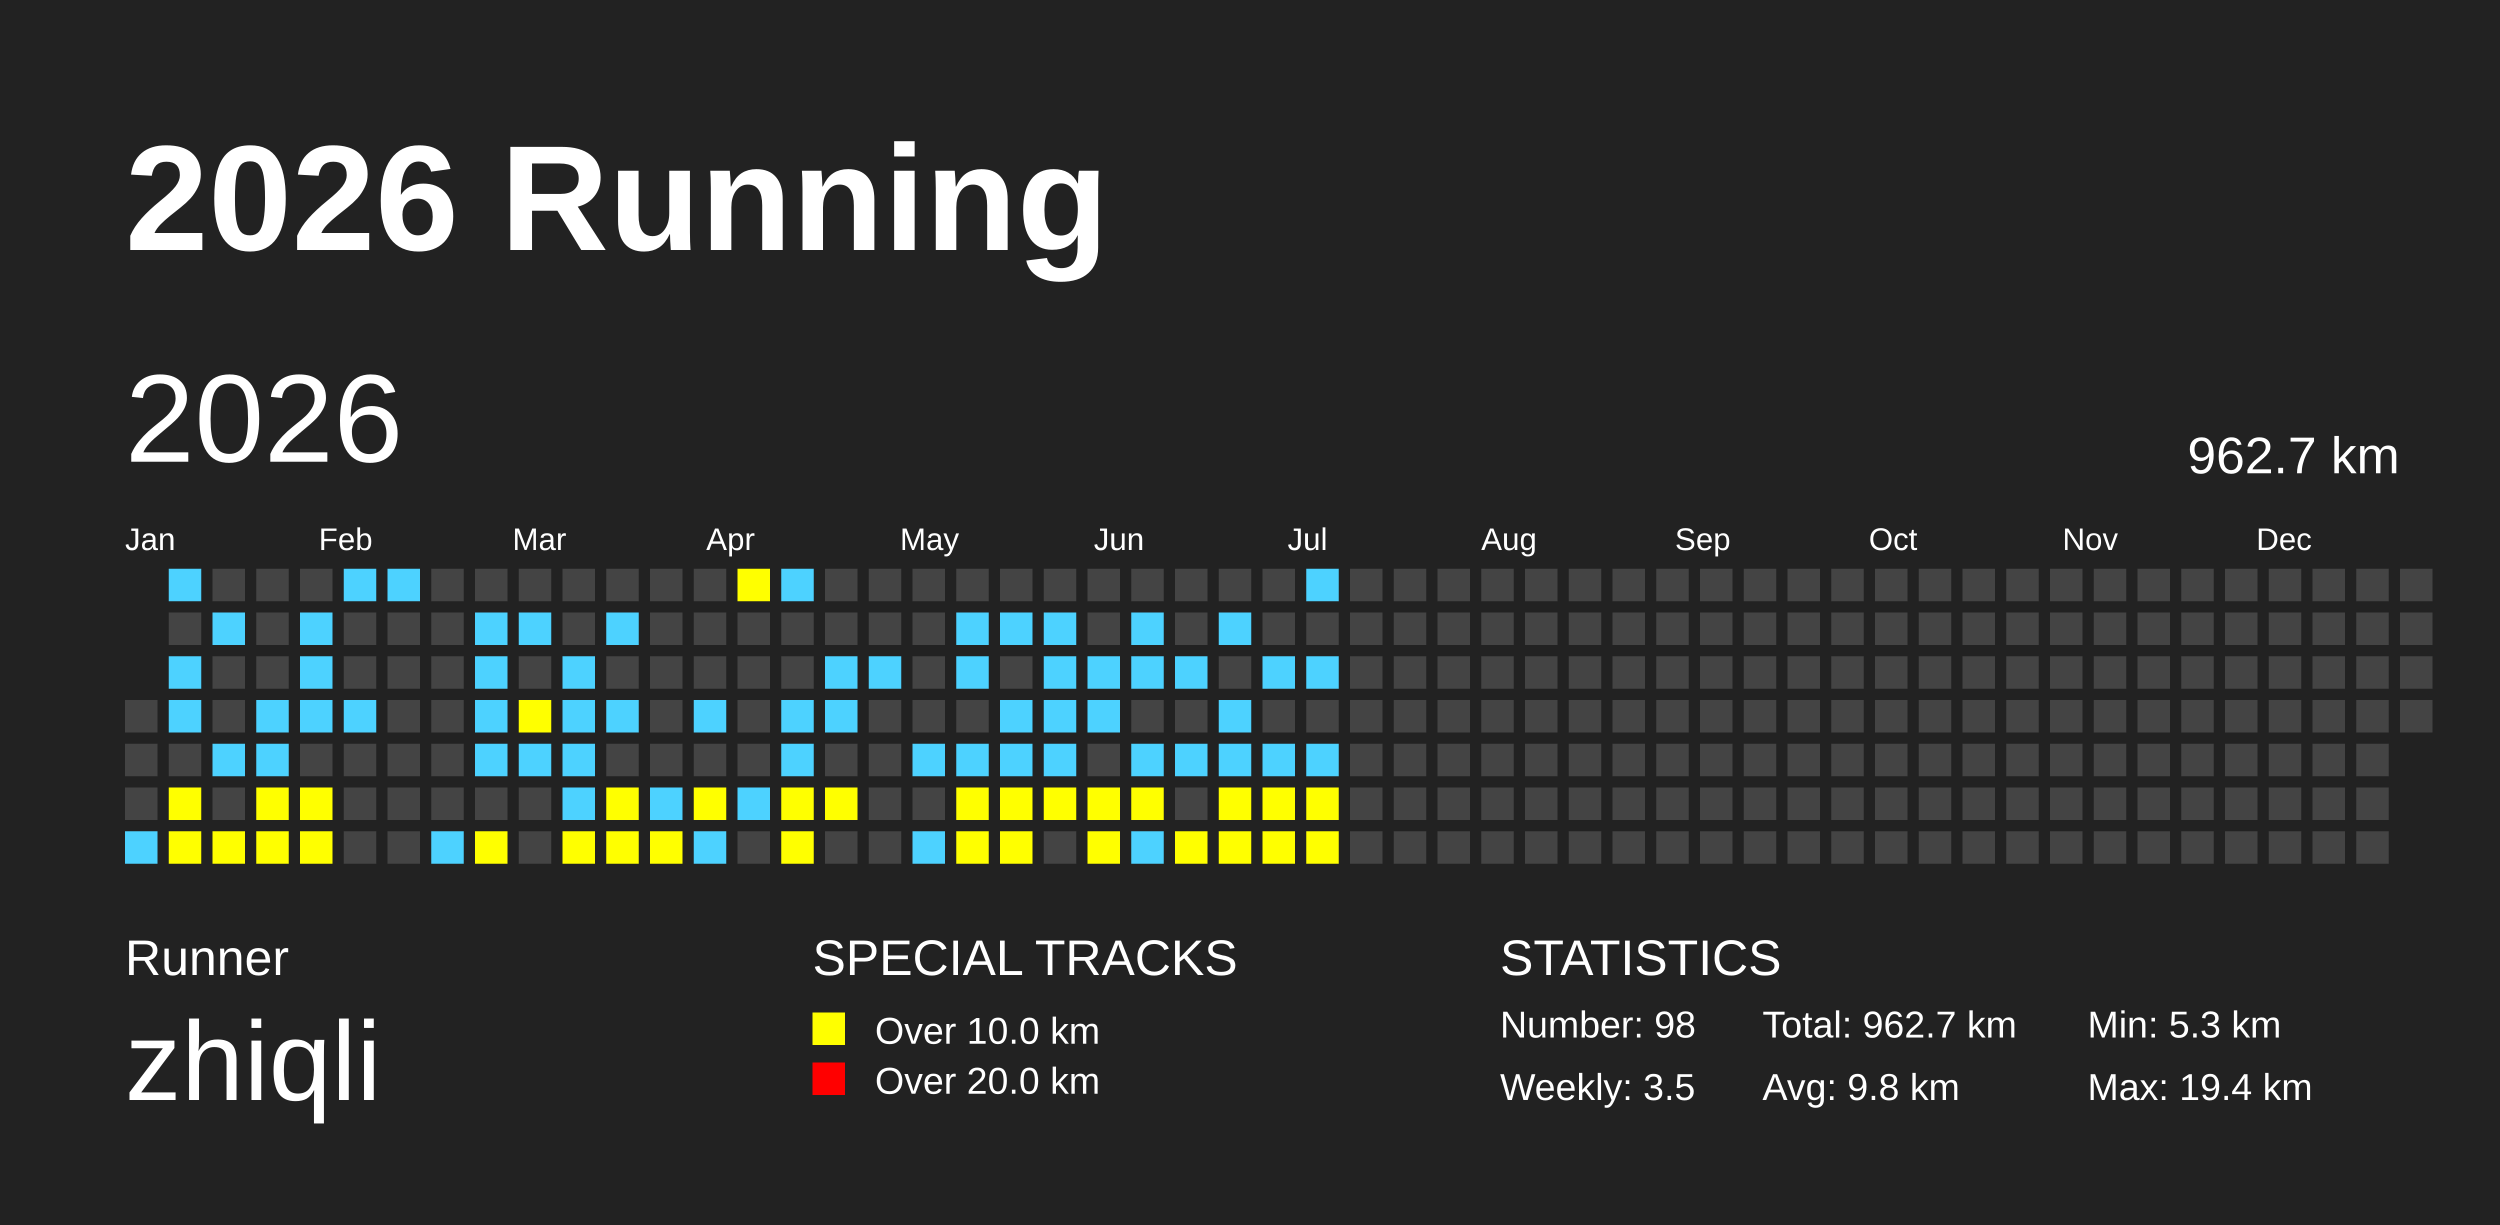
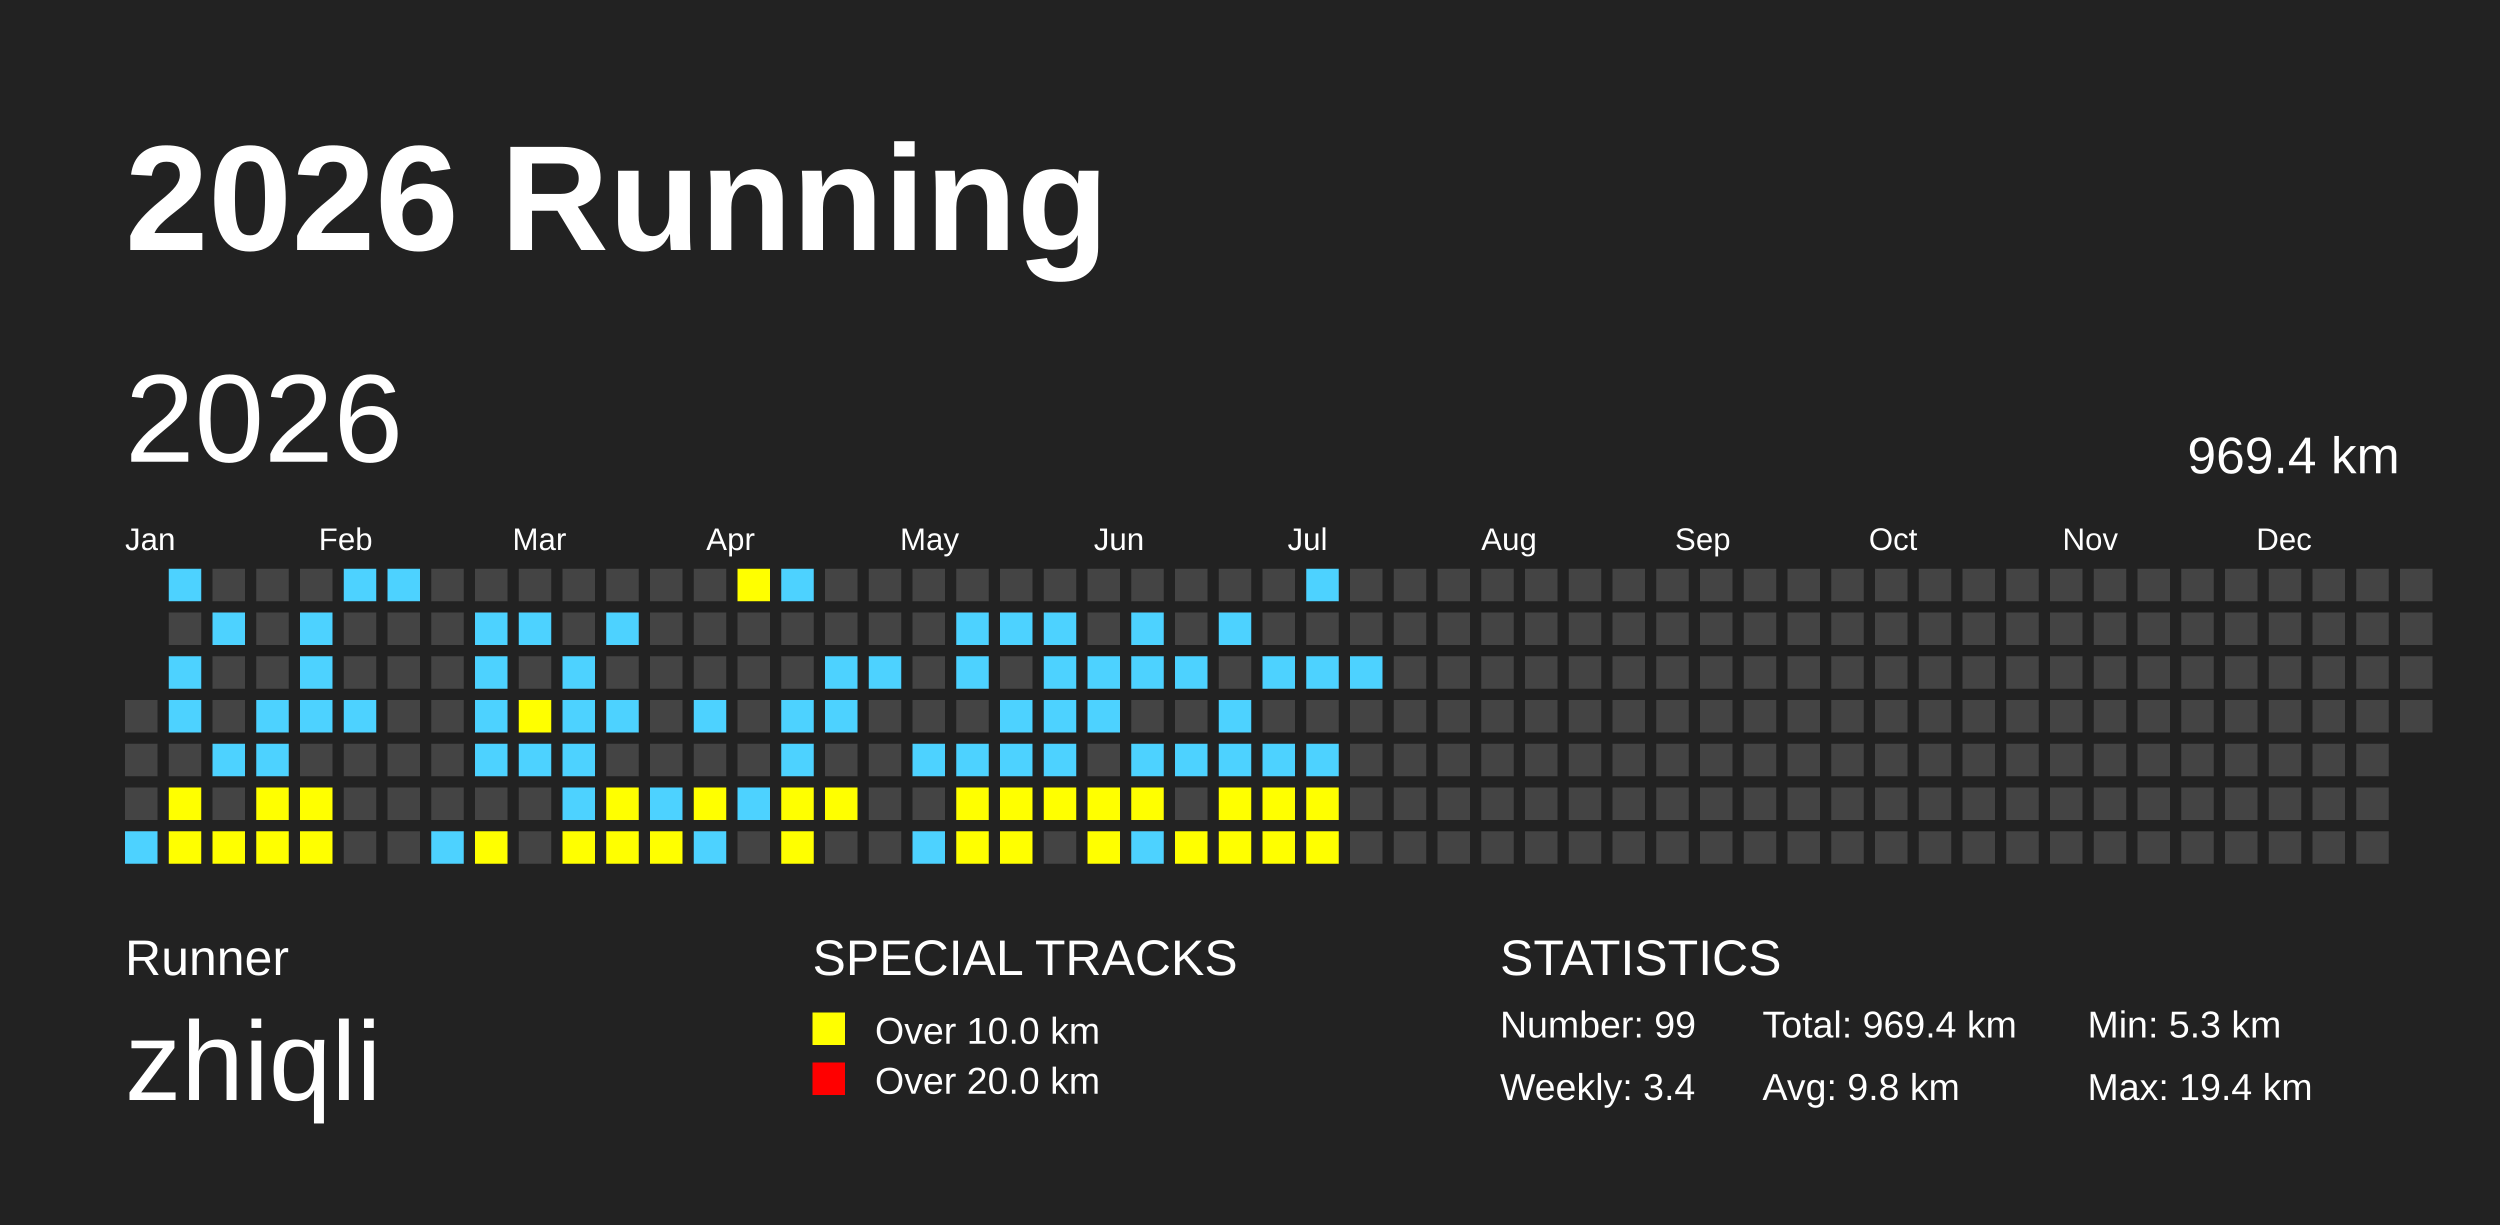
<svg xmlns="http://www.w3.org/2000/svg" baseProfile="full" height="98mm" version="1.1" viewBox="0,0,200,98" width="200mm">
  <defs />
  <rect fill="#222222" height="98" width="200" x="0" y="0" />
  <text fill="#FFFFFF" style="font-size:12px; font-family:Arial; font-weight:bold;" x="10" y="20">2026 Running</text>
  <text fill="#FFFFFF" style="font-size:4px; font-family:Arial" x="10" y="78">Runner</text>
  <text fill="#FFFFFF" style="font-size:9px; font-family:Arial" x="10" y="88">zhiqli</text>
  <text fill="#FFFFFF" style="font-size:4px; font-family:Arial" x="65" y="78">SPECIAL TRACKS</text>
  <rect fill="yellow" height="2.6" width="2.6" x="65" y="81" />
  <text fill="#FFFFFF" style="font-size:3px; font-family:Arial" x="70" y="83.5">Over 10.0 km</text>
  <rect fill="red" height="2.6" width="2.6" x="65" y="85" />
  <text fill="#FFFFFF" style="font-size:3px; font-family:Arial" x="70" y="87.5">Over 20.0 km</text>
  <text fill="#FFFFFF" style="font-size:4px; font-family:Arial" x="120" y="78">STATISTICS</text>
-   <text fill="#FFFFFF" style="font-size:3px; font-family:Arial" x="120" y="83">Number: 98</text>
-   <text fill="#FFFFFF" style="font-size:3px; font-family:Arial" x="120" y="88">Weekly: 3.5</text>
-   <text fill="#FFFFFF" style="font-size:3px; font-family:Arial" x="141" y="83">Total: 962.7 km</text>
+   <text fill="#FFFFFF" style="font-size:3px; font-family:Arial" x="120" y="83">Number: 99</text>
+   <text fill="#FFFFFF" style="font-size:3px; font-family:Arial" x="120" y="88">Weekly: 3.4</text>
+   <text fill="#FFFFFF" style="font-size:3px; font-family:Arial" x="141" y="83">Total: 969.4 km</text>
  <text fill="#FFFFFF" style="font-size:3px; font-family:Arial" x="141" y="88">Avg: 9.8 km</text>
  <text fill="#FFFFFF" style="font-size:3px; font-family:Arial" x="167" y="83">Min: 5.3 km</text>
  <text fill="#FFFFFF" style="font-size:3px; font-family:Arial" x="167" y="88">Max: 19.4 km</text>
  <text dominant-baseline="hanging" fill="#FFFFFF" style="font-size:10.0px; font-family:Arial;" x="10" y="30">2026</text>
-   <text dominant-baseline="hanging" fill="#FFFFFF" style="font-size:4.125px; font-family:Arial;" x="175" y="35">962.7 km</text>
+   <text dominant-baseline="hanging" fill="#FFFFFF" style="font-size:4.125px; font-family:Arial;" x="175" y="35">969.4 km</text>
  <text fill="#FFFFFF" style="font-size:2.5px; font-family:Arial" x="10.0" y="44">Jan</text>
  <text fill="#FFFFFF" style="font-size:2.5px; font-family:Arial" x="25.5" y="44">Feb</text>
  <text fill="#FFFFFF" style="font-size:2.5px; font-family:Arial" x="41.0" y="44">Mar</text>
  <text fill="#FFFFFF" style="font-size:2.5px; font-family:Arial" x="56.5" y="44">Apr</text>
  <text fill="#FFFFFF" style="font-size:2.5px; font-family:Arial" x="72.0" y="44">May</text>
  <text fill="#FFFFFF" style="font-size:2.5px; font-family:Arial" x="87.5" y="44">Jun</text>
  <text fill="#FFFFFF" style="font-size:2.5px; font-family:Arial" x="103.0" y="44">Jul</text>
  <text fill="#FFFFFF" style="font-size:2.5px; font-family:Arial" x="118.5" y="44">Aug</text>
  <text fill="#FFFFFF" style="font-size:2.5px; font-family:Arial" x="134.0" y="44">Sep</text>
  <text fill="#FFFFFF" style="font-size:2.5px; font-family:Arial" x="149.5" y="44">Oct</text>
  <text fill="#FFFFFF" style="font-size:2.5px; font-family:Arial" x="165.0" y="44">Nov</text>
  <text fill="#FFFFFF" style="font-size:2.5px; font-family:Arial" x="180.5" y="44">Dec</text>
  <rect fill="#444444" height="2.6" width="2.6" x="10.0" y="56.0" />
  <rect fill="#444444" height="2.6" width="2.6" x="10.0" y="59.5" />
  <rect fill="#444444" height="2.6" width="2.6" x="10.0" y="63.0" />
  <rect fill="#4DD2FF" height="2.6" width="2.6" x="10.0" y="66.5" />
  <rect fill="#4DD2FF" height="2.6" width="2.6" x="13.5" y="45.5" />
  <rect fill="#444444" height="2.6" width="2.6" x="13.5" y="49.0" />
  <rect fill="#4DD2FF" height="2.6" width="2.6" x="13.5" y="52.5" />
  <rect fill="#4DD2FF" height="2.6" width="2.6" x="13.5" y="56.0" />
  <rect fill="#444444" height="2.6" width="2.6" x="13.5" y="59.5" />
  <rect fill="yellow" height="2.6" width="2.6" x="13.5" y="63.0" />
  <rect fill="yellow" height="2.6" width="2.6" x="13.5" y="66.5" />
  <rect fill="#444444" height="2.6" width="2.6" x="17.0" y="45.5" />
  <rect fill="#4DD2FF" height="2.6" width="2.6" x="17.0" y="49.0" />
  <rect fill="#444444" height="2.6" width="2.6" x="17.0" y="52.5" />
  <rect fill="#444444" height="2.6" width="2.6" x="17.0" y="56.0" />
  <rect fill="#4DD2FF" height="2.6" width="2.6" x="17.0" y="59.5" />
  <rect fill="#444444" height="2.6" width="2.6" x="17.0" y="63.0" />
  <rect fill="yellow" height="2.6" width="2.6" x="17.0" y="66.5" />
  <rect fill="#444444" height="2.6" width="2.6" x="20.5" y="45.5" />
  <rect fill="#444444" height="2.6" width="2.6" x="20.5" y="49.0" />
  <rect fill="#444444" height="2.6" width="2.6" x="20.5" y="52.5" />
  <rect fill="#4DD2FF" height="2.6" width="2.6" x="20.5" y="56.0" />
  <rect fill="#4DD2FF" height="2.6" width="2.6" x="20.5" y="59.5" />
  <rect fill="yellow" height="2.6" width="2.6" x="20.5" y="63.0" />
  <rect fill="yellow" height="2.6" width="2.6" x="20.5" y="66.5" />
  <rect fill="#444444" height="2.6" width="2.6" x="24.0" y="45.5" />
  <rect fill="#4DD2FF" height="2.6" width="2.6" x="24.0" y="49.0" />
  <rect fill="#4DD2FF" height="2.6" width="2.6" x="24.0" y="52.5" />
  <rect fill="#4DD2FF" height="2.6" width="2.6" x="24.0" y="56.0" />
  <rect fill="#444444" height="2.6" width="2.6" x="24.0" y="59.5" />
  <rect fill="yellow" height="2.6" width="2.6" x="24.0" y="63.0" />
  <rect fill="yellow" height="2.6" width="2.6" x="24.0" y="66.5" />
  <rect fill="#4DD2FF" height="2.6" width="2.6" x="27.5" y="45.5" />
  <rect fill="#444444" height="2.6" width="2.6" x="27.5" y="49.0" />
  <rect fill="#444444" height="2.6" width="2.6" x="27.5" y="52.5" />
  <rect fill="#4DD2FF" height="2.6" width="2.6" x="27.5" y="56.0" />
  <rect fill="#444444" height="2.6" width="2.6" x="27.5" y="59.5" />
  <rect fill="#444444" height="2.6" width="2.6" x="27.5" y="63.0" />
  <rect fill="#444444" height="2.6" width="2.6" x="27.5" y="66.5" />
  <rect fill="#4DD2FF" height="2.6" width="2.6" x="31.0" y="45.5" />
  <rect fill="#444444" height="2.6" width="2.6" x="31.0" y="49.0" />
  <rect fill="#444444" height="2.6" width="2.6" x="31.0" y="52.5" />
  <rect fill="#444444" height="2.6" width="2.6" x="31.0" y="56.0" />
  <rect fill="#444444" height="2.6" width="2.6" x="31.0" y="59.5" />
  <rect fill="#444444" height="2.6" width="2.6" x="31.0" y="63.0" />
  <rect fill="#444444" height="2.6" width="2.6" x="31.0" y="66.5" />
  <rect fill="#444444" height="2.6" width="2.6" x="34.5" y="45.5" />
  <rect fill="#444444" height="2.6" width="2.6" x="34.5" y="49.0" />
  <rect fill="#444444" height="2.6" width="2.6" x="34.5" y="52.5" />
  <rect fill="#444444" height="2.6" width="2.6" x="34.5" y="56.0" />
  <rect fill="#444444" height="2.6" width="2.6" x="34.5" y="59.5" />
  <rect fill="#444444" height="2.6" width="2.6" x="34.5" y="63.0" />
  <rect fill="#4DD2FF" height="2.6" width="2.6" x="34.5" y="66.5" />
  <rect fill="#444444" height="2.6" width="2.6" x="38.0" y="45.5" />
  <rect fill="#4DD2FF" height="2.6" width="2.6" x="38.0" y="49.0" />
  <rect fill="#4DD2FF" height="2.6" width="2.6" x="38.0" y="52.5" />
  <rect fill="#4DD2FF" height="2.6" width="2.6" x="38.0" y="56.0" />
  <rect fill="#4DD2FF" height="2.6" width="2.6" x="38.0" y="59.5" />
  <rect fill="#444444" height="2.6" width="2.6" x="38.0" y="63.0" />
  <rect fill="yellow" height="2.6" width="2.6" x="38.0" y="66.5" />
  <rect fill="#444444" height="2.6" width="2.6" x="41.5" y="45.5" />
  <rect fill="#4DD2FF" height="2.6" width="2.6" x="41.5" y="49.0" />
  <rect fill="#444444" height="2.6" width="2.6" x="41.5" y="52.5" />
  <rect fill="yellow" height="2.6" width="2.6" x="41.5" y="56.0" />
  <rect fill="#4DD2FF" height="2.6" width="2.6" x="41.5" y="59.5" />
  <rect fill="#444444" height="2.6" width="2.6" x="41.5" y="63.0" />
  <rect fill="#444444" height="2.6" width="2.6" x="41.5" y="66.5" />
  <rect fill="#444444" height="2.6" width="2.6" x="45.0" y="45.5" />
  <rect fill="#444444" height="2.6" width="2.6" x="45.0" y="49.0" />
  <rect fill="#4DD2FF" height="2.6" width="2.6" x="45.0" y="52.5" />
  <rect fill="#4DD2FF" height="2.6" width="2.6" x="45.0" y="56.0" />
  <rect fill="#4DD2FF" height="2.6" width="2.6" x="45.0" y="59.5" />
  <rect fill="#4DD2FF" height="2.6" width="2.6" x="45.0" y="63.0" />
  <rect fill="yellow" height="2.6" width="2.6" x="45.0" y="66.5" />
  <rect fill="#444444" height="2.6" width="2.6" x="48.5" y="45.5" />
  <rect fill="#4DD2FF" height="2.6" width="2.6" x="48.5" y="49.0" />
  <rect fill="#444444" height="2.6" width="2.6" x="48.5" y="52.5" />
  <rect fill="#4DD2FF" height="2.6" width="2.6" x="48.5" y="56.0" />
  <rect fill="#444444" height="2.6" width="2.6" x="48.5" y="59.5" />
  <rect fill="yellow" height="2.6" width="2.6" x="48.5" y="63.0" />
  <rect fill="yellow" height="2.6" width="2.6" x="48.5" y="66.5" />
  <rect fill="#444444" height="2.6" width="2.6" x="52.0" y="45.5" />
  <rect fill="#444444" height="2.6" width="2.6" x="52.0" y="49.0" />
  <rect fill="#444444" height="2.6" width="2.6" x="52.0" y="52.5" />
  <rect fill="#444444" height="2.6" width="2.6" x="52.0" y="56.0" />
  <rect fill="#444444" height="2.6" width="2.6" x="52.0" y="59.5" />
  <rect fill="#4DD2FF" height="2.6" width="2.6" x="52.0" y="63.0" />
  <rect fill="yellow" height="2.6" width="2.6" x="52.0" y="66.5" />
  <rect fill="#444444" height="2.6" width="2.6" x="55.5" y="45.5" />
  <rect fill="#444444" height="2.6" width="2.6" x="55.5" y="49.0" />
  <rect fill="#444444" height="2.6" width="2.6" x="55.5" y="52.5" />
  <rect fill="#4DD2FF" height="2.6" width="2.6" x="55.5" y="56.0" />
  <rect fill="#444444" height="2.6" width="2.6" x="55.5" y="59.5" />
  <rect fill="yellow" height="2.6" width="2.6" x="55.5" y="63.0" />
  <rect fill="#4DD2FF" height="2.6" width="2.6" x="55.5" y="66.5" />
  <rect fill="yellow" height="2.6" width="2.6" x="59.0" y="45.5" />
  <rect fill="#444444" height="2.6" width="2.6" x="59.0" y="49.0" />
  <rect fill="#444444" height="2.6" width="2.6" x="59.0" y="52.5" />
  <rect fill="#444444" height="2.6" width="2.6" x="59.0" y="56.0" />
  <rect fill="#444444" height="2.6" width="2.6" x="59.0" y="59.5" />
  <rect fill="#4DD2FF" height="2.6" width="2.6" x="59.0" y="63.0" />
  <rect fill="#444444" height="2.6" width="2.6" x="59.0" y="66.5" />
  <rect fill="#4DD2FF" height="2.6" width="2.6" x="62.5" y="45.5" />
  <rect fill="#444444" height="2.6" width="2.6" x="62.5" y="49.0" />
  <rect fill="#444444" height="2.6" width="2.6" x="62.5" y="52.5" />
  <rect fill="#4DD2FF" height="2.6" width="2.6" x="62.5" y="56.0" />
  <rect fill="#4DD2FF" height="2.6" width="2.6" x="62.5" y="59.5" />
  <rect fill="yellow" height="2.6" width="2.6" x="62.5" y="63.0" />
  <rect fill="yellow" height="2.6" width="2.6" x="62.5" y="66.5" />
  <rect fill="#444444" height="2.6" width="2.6" x="66.0" y="45.5" />
  <rect fill="#444444" height="2.6" width="2.6" x="66.0" y="49.0" />
  <rect fill="#4DD2FF" height="2.6" width="2.6" x="66.0" y="52.5" />
  <rect fill="#4DD2FF" height="2.6" width="2.6" x="66.0" y="56.0" />
  <rect fill="#444444" height="2.6" width="2.6" x="66.0" y="59.5" />
  <rect fill="yellow" height="2.6" width="2.6" x="66.0" y="63.0" />
  <rect fill="#444444" height="2.6" width="2.6" x="66.0" y="66.5" />
  <rect fill="#444444" height="2.6" width="2.6" x="69.5" y="45.5" />
  <rect fill="#444444" height="2.6" width="2.6" x="69.5" y="49.0" />
  <rect fill="#4DD2FF" height="2.6" width="2.6" x="69.5" y="52.5" />
  <rect fill="#444444" height="2.6" width="2.6" x="69.5" y="56.0" />
  <rect fill="#444444" height="2.6" width="2.6" x="69.5" y="59.5" />
  <rect fill="#444444" height="2.6" width="2.6" x="69.5" y="63.0" />
  <rect fill="#444444" height="2.6" width="2.6" x="69.5" y="66.5" />
  <rect fill="#444444" height="2.6" width="2.6" x="73.0" y="45.5" />
  <rect fill="#444444" height="2.6" width="2.6" x="73.0" y="49.0" />
  <rect fill="#444444" height="2.6" width="2.6" x="73.0" y="52.5" />
  <rect fill="#444444" height="2.6" width="2.6" x="73.0" y="56.0" />
  <rect fill="#4DD2FF" height="2.6" width="2.6" x="73.0" y="59.5" />
  <rect fill="#444444" height="2.6" width="2.6" x="73.0" y="63.0" />
  <rect fill="#4DD2FF" height="2.6" width="2.6" x="73.0" y="66.5" />
  <rect fill="#444444" height="2.6" width="2.6" x="76.5" y="45.5" />
  <rect fill="#4DD2FF" height="2.6" width="2.6" x="76.5" y="49.0" />
  <rect fill="#4DD2FF" height="2.6" width="2.6" x="76.5" y="52.5" />
  <rect fill="#444444" height="2.6" width="2.6" x="76.5" y="56.0" />
  <rect fill="#4DD2FF" height="2.6" width="2.6" x="76.5" y="59.5" />
  <rect fill="yellow" height="2.6" width="2.6" x="76.5" y="63.0" />
  <rect fill="yellow" height="2.6" width="2.6" x="76.5" y="66.5" />
  <rect fill="#444444" height="2.6" width="2.6" x="80.0" y="45.5" />
  <rect fill="#4DD2FF" height="2.6" width="2.6" x="80.0" y="49.0" />
  <rect fill="#444444" height="2.6" width="2.6" x="80.0" y="52.5" />
  <rect fill="#4DD2FF" height="2.6" width="2.6" x="80.0" y="56.0" />
  <rect fill="#4DD2FF" height="2.6" width="2.6" x="80.0" y="59.5" />
  <rect fill="yellow" height="2.6" width="2.6" x="80.0" y="63.0" />
  <rect fill="yellow" height="2.6" width="2.6" x="80.0" y="66.5" />
  <rect fill="#444444" height="2.6" width="2.6" x="83.5" y="45.5" />
  <rect fill="#4DD2FF" height="2.6" width="2.6" x="83.5" y="49.0" />
  <rect fill="#4DD2FF" height="2.6" width="2.6" x="83.5" y="52.5" />
  <rect fill="#4DD2FF" height="2.6" width="2.6" x="83.5" y="56.0" />
  <rect fill="#4DD2FF" height="2.6" width="2.6" x="83.5" y="59.5" />
  <rect fill="yellow" height="2.6" width="2.6" x="83.5" y="63.0" />
  <rect fill="#444444" height="2.6" width="2.6" x="83.5" y="66.5" />
  <rect fill="#444444" height="2.6" width="2.6" x="87.0" y="45.5" />
  <rect fill="#444444" height="2.6" width="2.6" x="87.0" y="49.0" />
  <rect fill="#4DD2FF" height="2.6" width="2.6" x="87.0" y="52.5" />
  <rect fill="#4DD2FF" height="2.6" width="2.6" x="87.0" y="56.0" />
  <rect fill="#444444" height="2.6" width="2.6" x="87.0" y="59.5" />
  <rect fill="yellow" height="2.6" width="2.6" x="87.0" y="63.0" />
  <rect fill="yellow" height="2.6" width="2.6" x="87.0" y="66.5" />
  <rect fill="#444444" height="2.6" width="2.6" x="90.5" y="45.5" />
  <rect fill="#4DD2FF" height="2.6" width="2.6" x="90.5" y="49.0" />
  <rect fill="#4DD2FF" height="2.6" width="2.6" x="90.5" y="52.5" />
  <rect fill="#444444" height="2.6" width="2.6" x="90.5" y="56.0" />
  <rect fill="#4DD2FF" height="2.6" width="2.6" x="90.5" y="59.5" />
  <rect fill="yellow" height="2.6" width="2.6" x="90.5" y="63.0" />
  <rect fill="#4DD2FF" height="2.6" width="2.6" x="90.5" y="66.5" />
  <rect fill="#444444" height="2.6" width="2.6" x="94.0" y="45.5" />
  <rect fill="#444444" height="2.6" width="2.6" x="94.0" y="49.0" />
  <rect fill="#4DD2FF" height="2.6" width="2.6" x="94.0" y="52.5" />
  <rect fill="#444444" height="2.6" width="2.6" x="94.0" y="56.0" />
  <rect fill="#4DD2FF" height="2.6" width="2.6" x="94.0" y="59.5" />
  <rect fill="#444444" height="2.6" width="2.6" x="94.0" y="63.0" />
  <rect fill="yellow" height="2.6" width="2.6" x="94.0" y="66.5" />
  <rect fill="#444444" height="2.6" width="2.6" x="97.5" y="45.5" />
  <rect fill="#4DD2FF" height="2.6" width="2.6" x="97.5" y="49.0" />
  <rect fill="#444444" height="2.6" width="2.6" x="97.5" y="52.5" />
  <rect fill="#4DD2FF" height="2.6" width="2.6" x="97.5" y="56.0" />
  <rect fill="#4DD2FF" height="2.6" width="2.6" x="97.5" y="59.5" />
  <rect fill="yellow" height="2.6" width="2.6" x="97.5" y="63.0" />
  <rect fill="yellow" height="2.6" width="2.6" x="97.5" y="66.5" />
  <rect fill="#444444" height="2.6" width="2.6" x="101.0" y="45.5" />
  <rect fill="#444444" height="2.6" width="2.6" x="101.0" y="49.0" />
  <rect fill="#4DD2FF" height="2.6" width="2.6" x="101.0" y="52.5" />
  <rect fill="#444444" height="2.6" width="2.6" x="101.0" y="56.0" />
  <rect fill="#4DD2FF" height="2.6" width="2.6" x="101.0" y="59.5" />
  <rect fill="yellow" height="2.6" width="2.6" x="101.0" y="63.0" />
  <rect fill="yellow" height="2.6" width="2.6" x="101.0" y="66.5" />
  <rect fill="#4DD2FF" height="2.6" width="2.6" x="104.5" y="45.5" />
  <rect fill="#444444" height="2.6" width="2.6" x="104.5" y="49.0" />
  <rect fill="#4DD2FF" height="2.6" width="2.6" x="104.5" y="52.5" />
  <rect fill="#444444" height="2.6" width="2.6" x="104.5" y="56.0" />
  <rect fill="#4DD2FF" height="2.6" width="2.6" x="104.5" y="59.5" />
  <rect fill="yellow" height="2.6" width="2.6" x="104.5" y="63.0" />
  <rect fill="yellow" height="2.6" width="2.6" x="104.5" y="66.5" />
  <rect fill="#444444" height="2.6" width="2.6" x="108.0" y="45.5" />
  <rect fill="#444444" height="2.6" width="2.6" x="108.0" y="49.0" />
-   <rect fill="#444444" height="2.6" width="2.6" x="108.0" y="52.5" />
+   <rect fill="#4DD2FF" height="2.6" width="2.6" x="108.0" y="52.5" />
  <rect fill="#444444" height="2.6" width="2.6" x="108.0" y="56.0" />
  <rect fill="#444444" height="2.6" width="2.6" x="108.0" y="59.5" />
  <rect fill="#444444" height="2.6" width="2.6" x="108.0" y="63.0" />
  <rect fill="#444444" height="2.6" width="2.6" x="108.0" y="66.5" />
  <rect fill="#444444" height="2.6" width="2.6" x="111.5" y="45.5" />
  <rect fill="#444444" height="2.6" width="2.6" x="111.5" y="49.0" />
  <rect fill="#444444" height="2.6" width="2.6" x="111.5" y="52.5" />
  <rect fill="#444444" height="2.6" width="2.6" x="111.5" y="56.0" />
  <rect fill="#444444" height="2.6" width="2.6" x="111.5" y="59.5" />
  <rect fill="#444444" height="2.6" width="2.6" x="111.5" y="63.0" />
  <rect fill="#444444" height="2.6" width="2.6" x="111.5" y="66.5" />
  <rect fill="#444444" height="2.6" width="2.6" x="115.0" y="45.5" />
  <rect fill="#444444" height="2.6" width="2.6" x="115.0" y="49.0" />
  <rect fill="#444444" height="2.6" width="2.6" x="115.0" y="52.5" />
  <rect fill="#444444" height="2.6" width="2.6" x="115.0" y="56.0" />
  <rect fill="#444444" height="2.6" width="2.6" x="115.0" y="59.5" />
  <rect fill="#444444" height="2.6" width="2.6" x="115.0" y="63.0" />
  <rect fill="#444444" height="2.6" width="2.6" x="115.0" y="66.5" />
  <rect fill="#444444" height="2.6" width="2.6" x="118.5" y="45.5" />
  <rect fill="#444444" height="2.6" width="2.6" x="118.5" y="49.0" />
  <rect fill="#444444" height="2.6" width="2.6" x="118.5" y="52.5" />
  <rect fill="#444444" height="2.6" width="2.6" x="118.5" y="56.0" />
  <rect fill="#444444" height="2.6" width="2.6" x="118.5" y="59.5" />
  <rect fill="#444444" height="2.6" width="2.6" x="118.5" y="63.0" />
  <rect fill="#444444" height="2.6" width="2.6" x="118.5" y="66.5" />
  <rect fill="#444444" height="2.6" width="2.6" x="122.0" y="45.5" />
  <rect fill="#444444" height="2.6" width="2.6" x="122.0" y="49.0" />
  <rect fill="#444444" height="2.6" width="2.6" x="122.0" y="52.5" />
  <rect fill="#444444" height="2.6" width="2.6" x="122.0" y="56.0" />
  <rect fill="#444444" height="2.6" width="2.6" x="122.0" y="59.5" />
  <rect fill="#444444" height="2.6" width="2.6" x="122.0" y="63.0" />
  <rect fill="#444444" height="2.6" width="2.6" x="122.0" y="66.5" />
  <rect fill="#444444" height="2.6" width="2.6" x="125.5" y="45.5" />
  <rect fill="#444444" height="2.6" width="2.6" x="125.5" y="49.0" />
  <rect fill="#444444" height="2.6" width="2.6" x="125.5" y="52.5" />
  <rect fill="#444444" height="2.6" width="2.6" x="125.5" y="56.0" />
  <rect fill="#444444" height="2.6" width="2.6" x="125.5" y="59.5" />
  <rect fill="#444444" height="2.6" width="2.6" x="125.5" y="63.0" />
  <rect fill="#444444" height="2.6" width="2.6" x="125.5" y="66.5" />
  <rect fill="#444444" height="2.6" width="2.6" x="129.0" y="45.5" />
  <rect fill="#444444" height="2.6" width="2.6" x="129.0" y="49.0" />
  <rect fill="#444444" height="2.6" width="2.6" x="129.0" y="52.5" />
  <rect fill="#444444" height="2.6" width="2.6" x="129.0" y="56.0" />
  <rect fill="#444444" height="2.6" width="2.6" x="129.0" y="59.5" />
  <rect fill="#444444" height="2.6" width="2.6" x="129.0" y="63.0" />
  <rect fill="#444444" height="2.6" width="2.6" x="129.0" y="66.5" />
  <rect fill="#444444" height="2.6" width="2.6" x="132.5" y="45.5" />
  <rect fill="#444444" height="2.6" width="2.6" x="132.5" y="49.0" />
  <rect fill="#444444" height="2.6" width="2.6" x="132.5" y="52.5" />
  <rect fill="#444444" height="2.6" width="2.6" x="132.5" y="56.0" />
  <rect fill="#444444" height="2.6" width="2.6" x="132.5" y="59.5" />
  <rect fill="#444444" height="2.6" width="2.6" x="132.5" y="63.0" />
  <rect fill="#444444" height="2.6" width="2.6" x="132.5" y="66.5" />
  <rect fill="#444444" height="2.6" width="2.6" x="136.0" y="45.5" />
  <rect fill="#444444" height="2.6" width="2.6" x="136.0" y="49.0" />
  <rect fill="#444444" height="2.6" width="2.6" x="136.0" y="52.5" />
  <rect fill="#444444" height="2.6" width="2.6" x="136.0" y="56.0" />
  <rect fill="#444444" height="2.6" width="2.6" x="136.0" y="59.5" />
  <rect fill="#444444" height="2.6" width="2.6" x="136.0" y="63.0" />
  <rect fill="#444444" height="2.6" width="2.6" x="136.0" y="66.5" />
  <rect fill="#444444" height="2.6" width="2.6" x="139.5" y="45.5" />
  <rect fill="#444444" height="2.6" width="2.6" x="139.5" y="49.0" />
  <rect fill="#444444" height="2.6" width="2.6" x="139.5" y="52.5" />
  <rect fill="#444444" height="2.6" width="2.6" x="139.5" y="56.0" />
  <rect fill="#444444" height="2.6" width="2.6" x="139.5" y="59.5" />
  <rect fill="#444444" height="2.6" width="2.6" x="139.5" y="63.0" />
  <rect fill="#444444" height="2.6" width="2.6" x="139.5" y="66.5" />
  <rect fill="#444444" height="2.6" width="2.6" x="143.0" y="45.5" />
  <rect fill="#444444" height="2.6" width="2.6" x="143.0" y="49.0" />
  <rect fill="#444444" height="2.6" width="2.6" x="143.0" y="52.5" />
  <rect fill="#444444" height="2.6" width="2.6" x="143.0" y="56.0" />
  <rect fill="#444444" height="2.6" width="2.6" x="143.0" y="59.5" />
  <rect fill="#444444" height="2.6" width="2.6" x="143.0" y="63.0" />
  <rect fill="#444444" height="2.6" width="2.6" x="143.0" y="66.5" />
  <rect fill="#444444" height="2.6" width="2.6" x="146.5" y="45.5" />
  <rect fill="#444444" height="2.6" width="2.6" x="146.5" y="49.0" />
  <rect fill="#444444" height="2.6" width="2.6" x="146.5" y="52.5" />
  <rect fill="#444444" height="2.6" width="2.6" x="146.5" y="56.0" />
  <rect fill="#444444" height="2.6" width="2.6" x="146.5" y="59.5" />
  <rect fill="#444444" height="2.6" width="2.6" x="146.5" y="63.0" />
  <rect fill="#444444" height="2.6" width="2.6" x="146.5" y="66.5" />
  <rect fill="#444444" height="2.6" width="2.6" x="150.0" y="45.5" />
  <rect fill="#444444" height="2.6" width="2.6" x="150.0" y="49.0" />
  <rect fill="#444444" height="2.6" width="2.6" x="150.0" y="52.5" />
  <rect fill="#444444" height="2.6" width="2.6" x="150.0" y="56.0" />
  <rect fill="#444444" height="2.6" width="2.6" x="150.0" y="59.5" />
  <rect fill="#444444" height="2.6" width="2.6" x="150.0" y="63.0" />
  <rect fill="#444444" height="2.6" width="2.6" x="150.0" y="66.5" />
  <rect fill="#444444" height="2.6" width="2.6" x="153.5" y="45.5" />
  <rect fill="#444444" height="2.6" width="2.6" x="153.5" y="49.0" />
  <rect fill="#444444" height="2.6" width="2.6" x="153.5" y="52.5" />
  <rect fill="#444444" height="2.6" width="2.6" x="153.5" y="56.0" />
  <rect fill="#444444" height="2.6" width="2.6" x="153.5" y="59.5" />
  <rect fill="#444444" height="2.6" width="2.6" x="153.5" y="63.0" />
  <rect fill="#444444" height="2.6" width="2.6" x="153.5" y="66.5" />
  <rect fill="#444444" height="2.6" width="2.6" x="157.0" y="45.5" />
  <rect fill="#444444" height="2.6" width="2.6" x="157.0" y="49.0" />
  <rect fill="#444444" height="2.6" width="2.6" x="157.0" y="52.5" />
  <rect fill="#444444" height="2.6" width="2.6" x="157.0" y="56.0" />
  <rect fill="#444444" height="2.6" width="2.6" x="157.0" y="59.5" />
  <rect fill="#444444" height="2.6" width="2.6" x="157.0" y="63.0" />
  <rect fill="#444444" height="2.6" width="2.6" x="157.0" y="66.5" />
  <rect fill="#444444" height="2.6" width="2.6" x="160.5" y="45.5" />
  <rect fill="#444444" height="2.6" width="2.6" x="160.5" y="49.0" />
  <rect fill="#444444" height="2.6" width="2.6" x="160.5" y="52.5" />
  <rect fill="#444444" height="2.6" width="2.6" x="160.5" y="56.0" />
  <rect fill="#444444" height="2.6" width="2.6" x="160.5" y="59.5" />
  <rect fill="#444444" height="2.6" width="2.6" x="160.5" y="63.0" />
  <rect fill="#444444" height="2.6" width="2.6" x="160.5" y="66.5" />
  <rect fill="#444444" height="2.6" width="2.6" x="164.0" y="45.5" />
  <rect fill="#444444" height="2.6" width="2.6" x="164.0" y="49.0" />
  <rect fill="#444444" height="2.6" width="2.6" x="164.0" y="52.5" />
  <rect fill="#444444" height="2.6" width="2.6" x="164.0" y="56.0" />
  <rect fill="#444444" height="2.6" width="2.6" x="164.0" y="59.5" />
  <rect fill="#444444" height="2.6" width="2.6" x="164.0" y="63.0" />
  <rect fill="#444444" height="2.6" width="2.6" x="164.0" y="66.5" />
  <rect fill="#444444" height="2.6" width="2.6" x="167.5" y="45.5" />
  <rect fill="#444444" height="2.6" width="2.6" x="167.5" y="49.0" />
  <rect fill="#444444" height="2.6" width="2.6" x="167.5" y="52.5" />
  <rect fill="#444444" height="2.6" width="2.6" x="167.5" y="56.0" />
  <rect fill="#444444" height="2.6" width="2.6" x="167.5" y="59.5" />
  <rect fill="#444444" height="2.6" width="2.6" x="167.5" y="63.0" />
  <rect fill="#444444" height="2.6" width="2.6" x="167.5" y="66.5" />
  <rect fill="#444444" height="2.6" width="2.6" x="171.0" y="45.5" />
  <rect fill="#444444" height="2.6" width="2.6" x="171.0" y="49.0" />
  <rect fill="#444444" height="2.6" width="2.6" x="171.0" y="52.5" />
  <rect fill="#444444" height="2.6" width="2.6" x="171.0" y="56.0" />
  <rect fill="#444444" height="2.6" width="2.6" x="171.0" y="59.5" />
  <rect fill="#444444" height="2.6" width="2.6" x="171.0" y="63.0" />
  <rect fill="#444444" height="2.6" width="2.6" x="171.0" y="66.5" />
  <rect fill="#444444" height="2.6" width="2.6" x="174.5" y="45.5" />
  <rect fill="#444444" height="2.6" width="2.6" x="174.5" y="49.0" />
  <rect fill="#444444" height="2.6" width="2.6" x="174.5" y="52.5" />
  <rect fill="#444444" height="2.6" width="2.6" x="174.5" y="56.0" />
  <rect fill="#444444" height="2.6" width="2.6" x="174.5" y="59.5" />
  <rect fill="#444444" height="2.6" width="2.6" x="174.5" y="63.0" />
  <rect fill="#444444" height="2.6" width="2.6" x="174.5" y="66.5" />
  <rect fill="#444444" height="2.6" width="2.6" x="178.0" y="45.5" />
  <rect fill="#444444" height="2.6" width="2.6" x="178.0" y="49.0" />
  <rect fill="#444444" height="2.6" width="2.6" x="178.0" y="52.5" />
  <rect fill="#444444" height="2.6" width="2.6" x="178.0" y="56.0" />
  <rect fill="#444444" height="2.6" width="2.6" x="178.0" y="59.5" />
  <rect fill="#444444" height="2.6" width="2.6" x="178.0" y="63.0" />
  <rect fill="#444444" height="2.6" width="2.6" x="178.0" y="66.5" />
  <rect fill="#444444" height="2.6" width="2.6" x="181.5" y="45.5" />
  <rect fill="#444444" height="2.6" width="2.6" x="181.5" y="49.0" />
  <rect fill="#444444" height="2.6" width="2.6" x="181.5" y="52.5" />
  <rect fill="#444444" height="2.6" width="2.6" x="181.5" y="56.0" />
  <rect fill="#444444" height="2.6" width="2.6" x="181.5" y="59.5" />
  <rect fill="#444444" height="2.6" width="2.6" x="181.5" y="63.0" />
  <rect fill="#444444" height="2.6" width="2.6" x="181.5" y="66.5" />
  <rect fill="#444444" height="2.6" width="2.6" x="185.0" y="45.5" />
  <rect fill="#444444" height="2.6" width="2.6" x="185.0" y="49.0" />
  <rect fill="#444444" height="2.6" width="2.6" x="185.0" y="52.5" />
  <rect fill="#444444" height="2.6" width="2.6" x="185.0" y="56.0" />
  <rect fill="#444444" height="2.6" width="2.6" x="185.0" y="59.5" />
  <rect fill="#444444" height="2.6" width="2.6" x="185.0" y="63.0" />
  <rect fill="#444444" height="2.6" width="2.6" x="185.0" y="66.5" />
  <rect fill="#444444" height="2.6" width="2.6" x="188.5" y="45.5" />
  <rect fill="#444444" height="2.6" width="2.6" x="188.5" y="49.0" />
  <rect fill="#444444" height="2.6" width="2.6" x="188.5" y="52.5" />
  <rect fill="#444444" height="2.6" width="2.6" x="188.5" y="56.0" />
  <rect fill="#444444" height="2.6" width="2.6" x="188.5" y="59.5" />
  <rect fill="#444444" height="2.6" width="2.6" x="188.5" y="63.0" />
  <rect fill="#444444" height="2.6" width="2.6" x="188.5" y="66.5" />
  <rect fill="#444444" height="2.6" width="2.6" x="192.0" y="45.5" />
  <rect fill="#444444" height="2.6" width="2.6" x="192.0" y="49.0" />
  <rect fill="#444444" height="2.6" width="2.6" x="192.0" y="52.5" />
  <rect fill="#444444" height="2.6" width="2.6" x="192.0" y="56.0" />
</svg>
